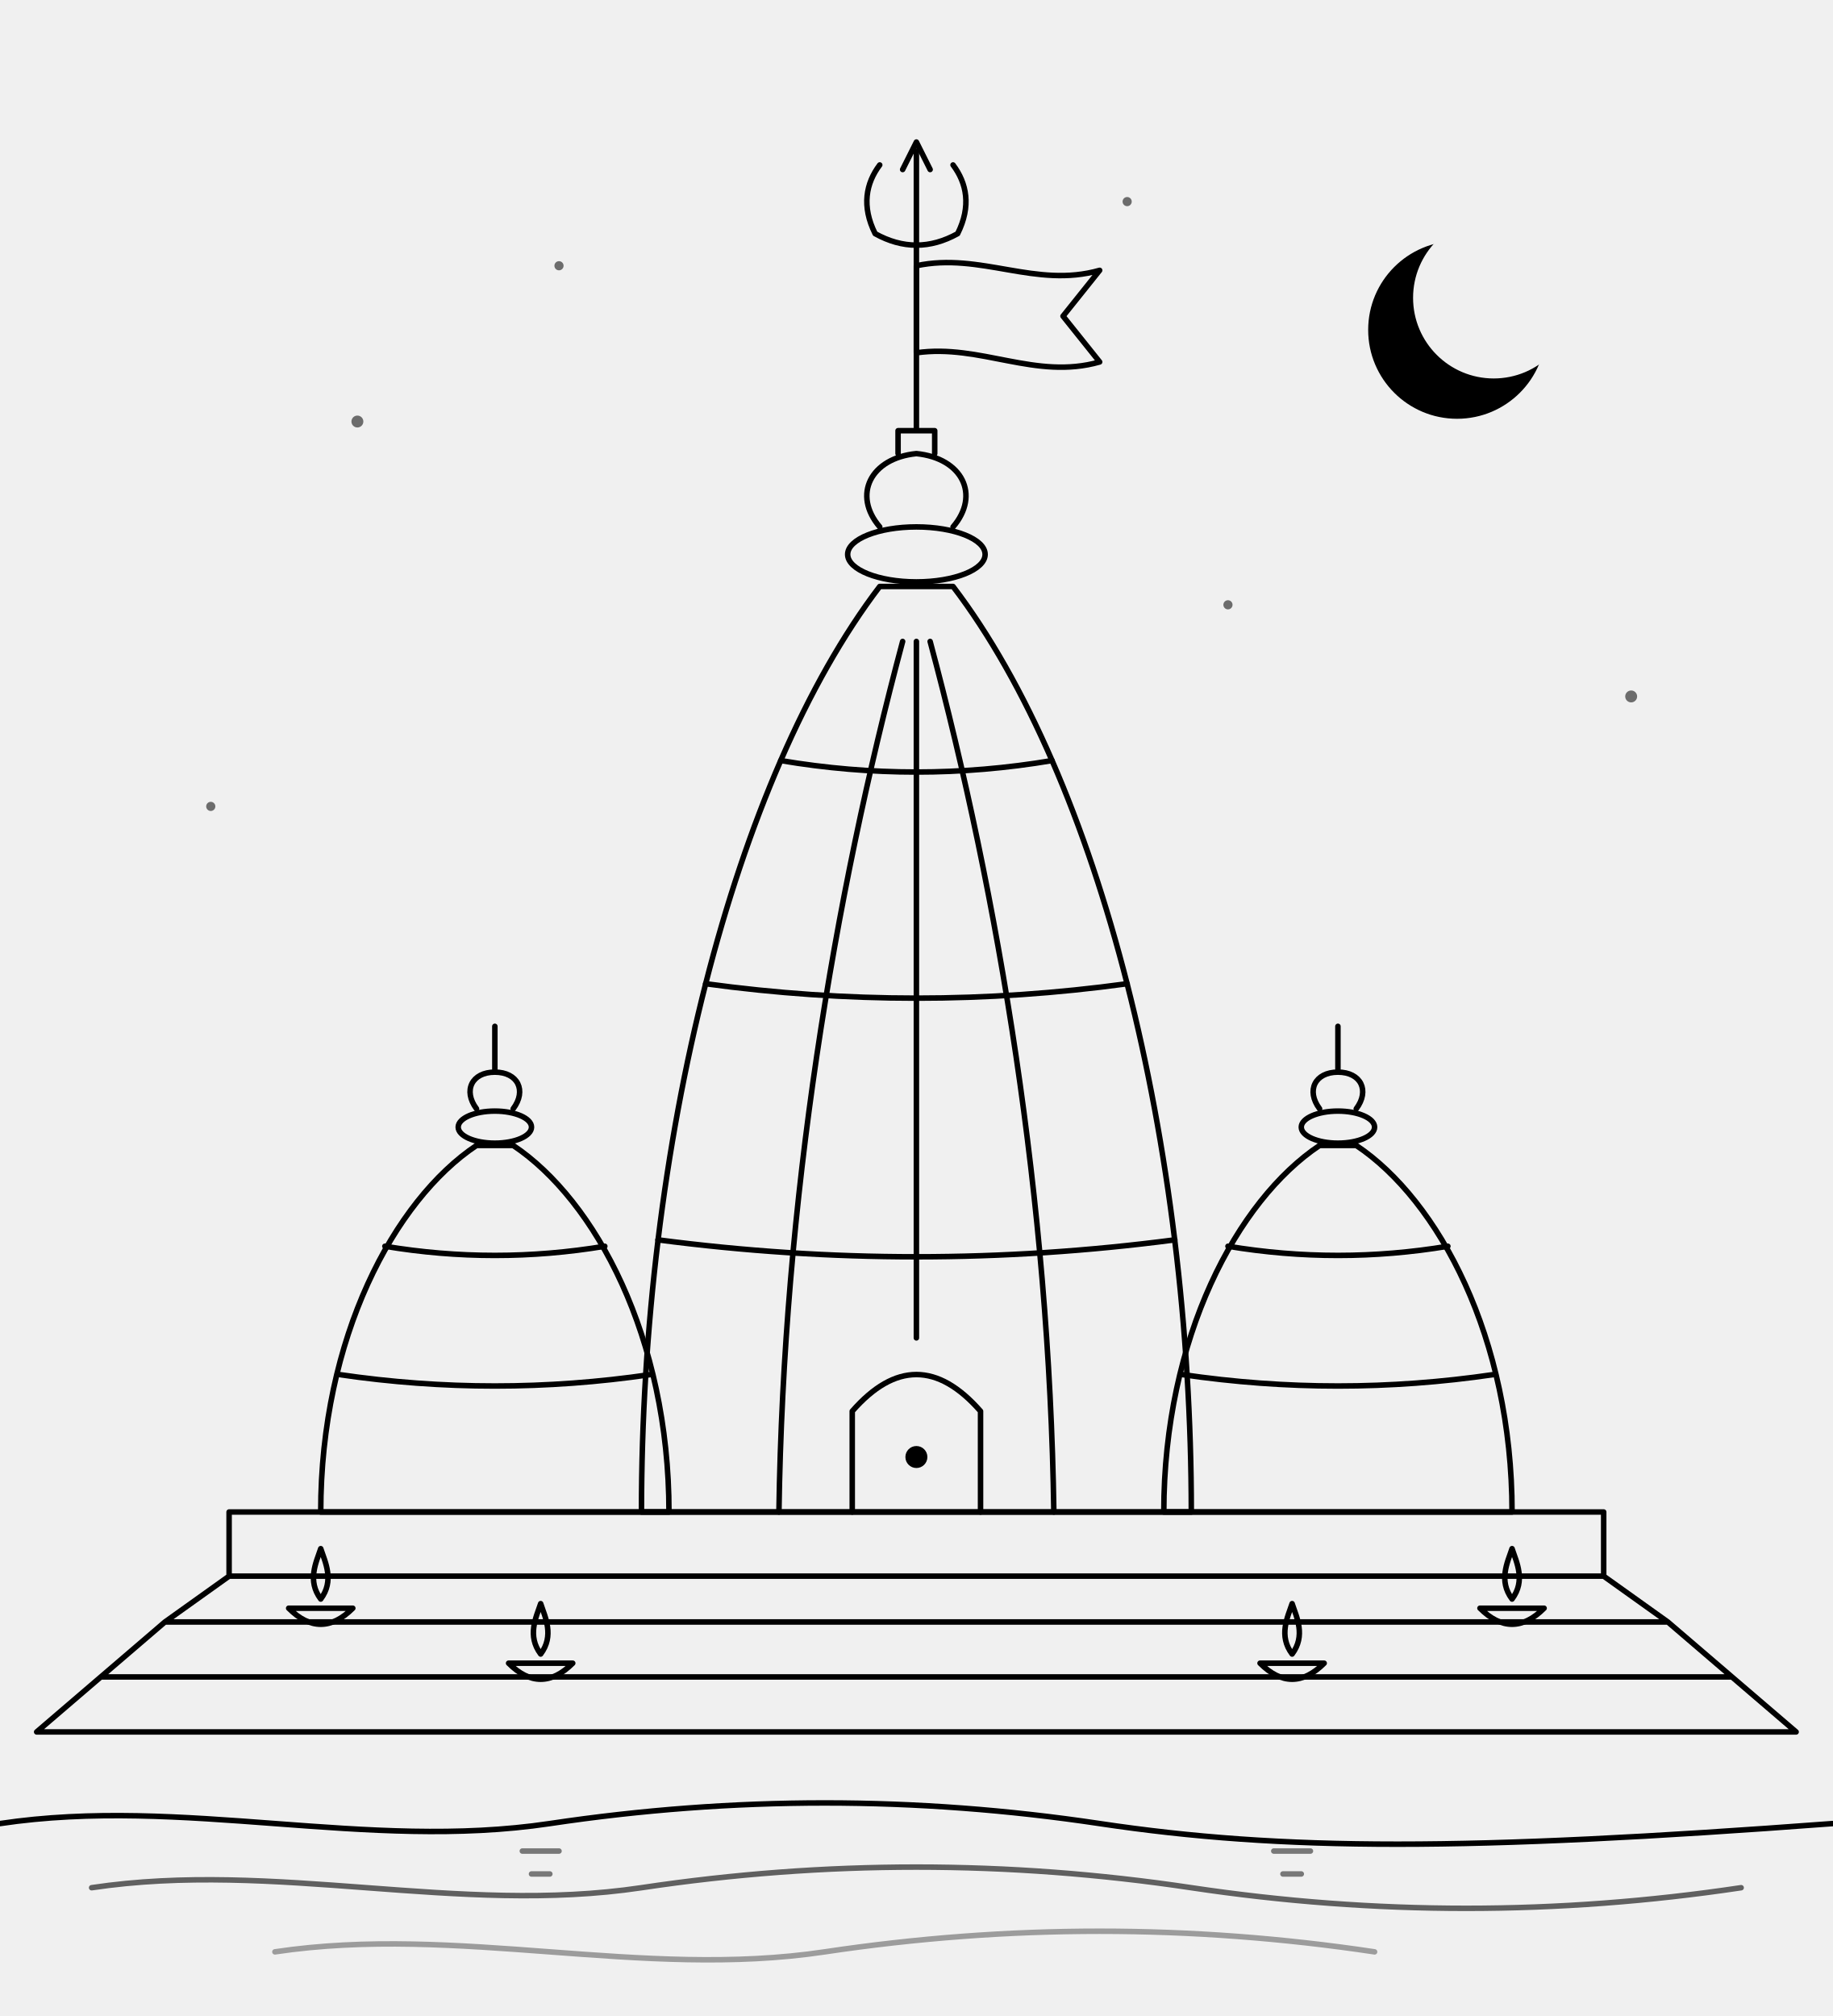
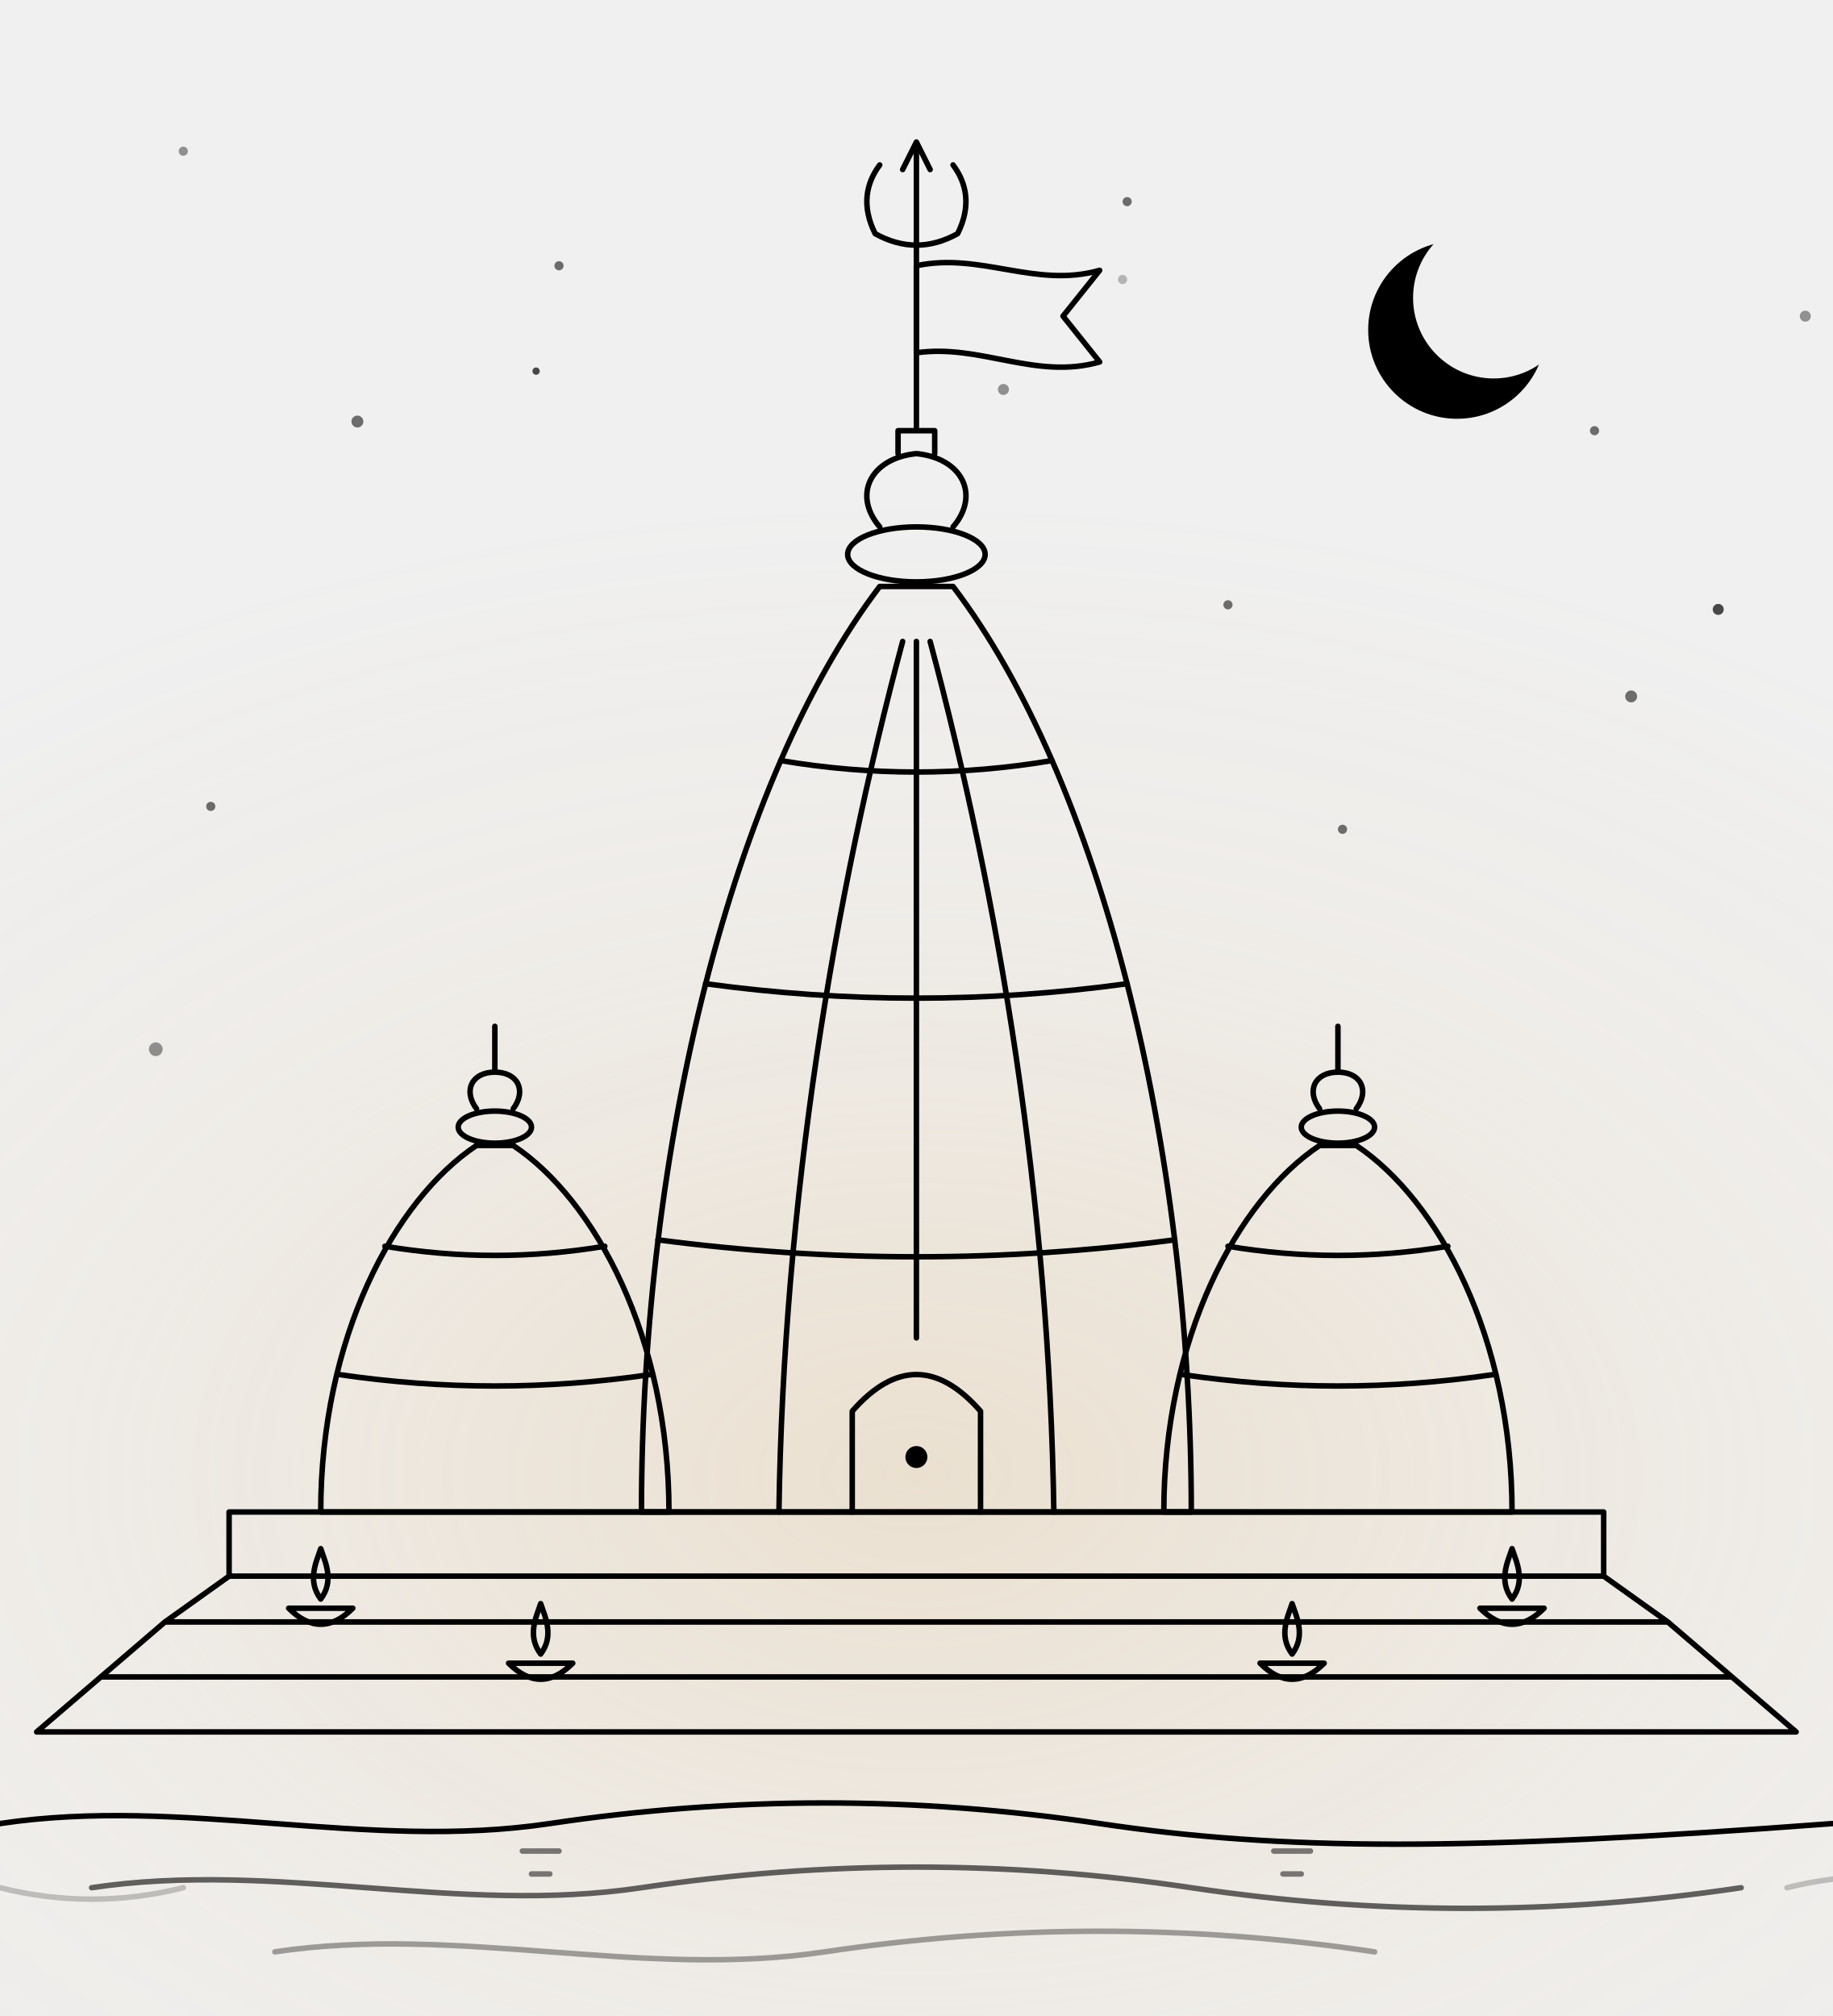
<svg xmlns="http://www.w3.org/2000/svg" viewBox="0 0 400 440" role="img" aria-label="Line illustration of the Mahakaleshwar temple shikhara above the Kshipra ghats at dusk" fill="none" stroke="currentColor" stroke-width="1.2" stroke-linecap="round" stroke-linejoin="round">
+   <defs>
+     <radialGradient id="mk-glow" cx="50%" cy="55%" r="50%">
+       <stop offset="0" stop-color="#d9a961" stop-opacity=".22" />
+       <stop offset=".55" stop-color="#d9a961" stop-opacity=".06" />
+       <stop offset="1" stop-color="#d9a961" stop-opacity="0" />
+     </radialGradient>
+   </defs>
+   <ellipse cx="200" cy="300" rx="330" ry="210" fill="url(#mk-glow)" stroke="none" />
  <defs>
    <mask id="mk-moon">
      <circle cx="318" cy="72" r="20" fill="#fff" />
      <circle cx="326" cy="65" r="17" fill="#000" />
    </mask>
  </defs>
  <circle cx="318" cy="72" r="20" fill="currentColor" stroke="none" mask="url(#mk-moon)" />
  <g fill="currentColor" stroke="none" opacity=".55">
    <circle cx="78" cy="92" r="1.3" />
    <circle cx="122" cy="58" r="1" />
    <circle cx="268" cy="132" r="1" />
    <circle cx="356" cy="152" r="1.3" />
    <circle cx="46" cy="176" r="1" />
    <circle cx="246" cy="44" r="1" />
  </g>
  <path class="d mk-solid" pathLength="1" d="M70 330C70 292 86 262 104 250H112C130 262 146 292 146 330Z" />
  <path class="d" pathLength="1" d="M74 300Q108 305 142 300M84 272Q108 276 132 272" />
  <ellipse class="d" pathLength="1" cx="108" cy="246" rx="8" ry="3.5" />
  <path class="d" pathLength="1" d="M104 242C101 238 103 234 108 234C113 234 115 238 112 242M108 234V224" />
  <path class="d mk-solid" pathLength="1" d="M330 330C330 292 314 262 296 250H288C270 262 254 292 254 330Z" />
  <path class="d" pathLength="1" d="M326 300Q292 305 258 300M316 272Q292 276 268 272" />
  <ellipse class="d" pathLength="1" cx="292" cy="246" rx="8" ry="3.5" />
  <path class="d" pathLength="1" d="M296 242C299 238 297 234 292 234C287 234 285 238 288 242M292 234V224" />
  <path class="d mk-solid" pathLength="1" d="M140 330C140 250 160 170 192 128H208C240 170 260 250 260 330Z" />
  <path class="d" pathLength="1" d="M143.6 270.6Q200 278 256.4 270.6M154 214.7Q200 221 246 214.7M170.4 166Q200 171 229.6 166" />
  <path class="d" pathLength="1" d="M170 330C171 262 182 196 197 140M230 330C229 262 218 196 203 140M200 140V292" />
  <ellipse class="d" pathLength="1" cx="200" cy="121" rx="15" ry="6" />
  <path class="d" pathLength="1" d="M192 115C186 108 190 100 200 99C210 100 214 108 208 115M196 99V94H204V99M200 94V33" />
  <path class="d" pathLength="1" d="M191 51Q200 56 209 51M191 51C188 45 189 40 192 36M209 51C212 45 211 40 208 36M197 37L200 31L203 37" />
  <path class="mk-flag" d="M200 58C214 55 226 63 240 59L232 69L240 79C226 83 214 75 200 77Z" />
  <path class="d" pathLength="1" d="M186 330V308Q200 292 214 308V330" />
  <circle cx="200" cy="318" r="2.4" fill="currentColor" stroke="none" />
  <path class="d" pathLength="1" d="M50 330H350V344H50ZM50 344L36 354L22 366L8 378M350 344L364 354L378 366L392 378M36 354H364M22 366H378M8 378H392" />
  <g class="mk-diyas">
    <g transform="translate(70 351)">
      <path d="M-7 0Q0 7 7 0Z" />
      <path class="mk-flame" d="M0-2C-3-6-1-10 0-13C1-10 3-6 0-2Z" />
    </g>
    <g transform="translate(330 351)">
      <path d="M-7 0Q0 7 7 0Z" />
      <path class="mk-flame" d="M0-2C-3-6-1-10 0-13C1-10 3-6 0-2Z" />
    </g>
    <g transform="translate(118 363)">
      <path d="M-7 0Q0 7 7 0Z" />
      <path class="mk-flame" d="M0-2C-3-6-1-10 0-13C1-10 3-6 0-2Z" />
    </g>
    <g transform="translate(282 363)">
      <path d="M-7 0Q0 7 7 0Z" />
      <path class="mk-flame" d="M0-2C-3-6-1-10 0-13C1-10 3-6 0-2Z" />
    </g>
  </g>
+   <g class="mk-horizon" opacity=".35">
+     <path d="M-1400 398Q-1380.0 392 -1360 398Q-1340.0 404 -1320 398Q-1300.0 392 -1280 398Q-1260.0 404 -1240 398Q-1220.0 392 -1200 398Q-1180.0 404 -1160 398Q-1140.0 392 -1120 398Q-1100.0 404 -1080 398Q-1060.0 392 -1040 398Q-1020.0 404 -1000 398Q-980.0 392 -960 398Q-940.0 404 -920 398Q-900.0 392 -880 398Q-860.0 404 -840 398Q-820.0 392 -800 398Q-780.0 404 -760 398Q-740.0 392 -720 398Q-700.0 404 -680 398Q-660.0 392 -640 398Q-620.0 404 -600 398Q-580.0 392 -560 398Q-540.0 404 -520 398Q-500.0 392 -480 398Q-460.0 404 -440 398Q-420.0 392 -400 398Q-380.0 404 -360 398Q-340.0 392 -320 398Q-300.0 404 -280 398Q-260.0 392 -240 398Q-220.0 404 -200 398Q-180.0 392 -160 398Q-140.0 404 -120 398Q-100.0 392 -80 398Q-60.0 404 -40 398Q-20.0 392 0 398" />
+     <path d="M410 398Q430.0 392 450 398Q470.0 404 490 398Q510.0 392 530 398Q550.0 404 570 398Q590.0 392 610 398Q630.0 404 650 398Q670.0 392 690 398Q710.0 404 730 398Q750.0 392 770 398Q790.0 404 810 398Q830.0 392 850 398Q870.0 404 890 398Q910.0 392 930 398Q950.0 404 970 398Q990.0 392 1010 398Q1030.0 404 1050 398Q1070.0 392 1090 398Q1110.0 404 1130 398Q1150.0 392 1170 398Q1190.0 404 1210 398Q1230.0 392 1250 398Q1270.0 404 1290 398Q1310.0 392 1330 398Q1350.0 404 1370 398Q1390.0 392 1410 398Q1430.0 404 1450 398Q1470.0 392 1490 398Q1510.0 404 1530 398Q1550.0 392 1570 398Q1590.0 404 1610 398Q1630.0 392 1650 398Q1670.0 404 1690 398Q1710.0 392 1730 398Q1750.0 404 1770 398Q1790.0 392 1810 398" />
+     <path opacity=".6" d="M-1400 412Q-1380.0 407 -1360 412Q-1340.0 417 -1320 412Q-1300.0 407 -1280 412Q-1260.0 417 -1240 412Q-1220.0 407 -1200 412Q-1180.0 417 -1160 412Q-1140.0 407 -1120 412Q-1100.0 417 -1080 412Q-1060.0 407 -1040 412Q-1020.0 417 -1000 412Q-980.0 407 -960 412Q-940.0 417 -920 412Q-900.0 407 -880 412Q-860.0 417 -840 412Q-820.0 407 -800 412Q-780.0 417 -760 412Q-740.0 407 -720 412Q-700.0 417 -680 412Q-660.0 407 -640 412Q-620.0 417 -600 412Q-580.0 407 -560 412Q-540.0 417 -520 412Q-500.0 407 -480 412Q-460.0 417 -440 412Q-420.0 407 -400 412Q-380.0 417 -360 412Q-340.0 407 -320 412Q-300.0 417 -280 412Q-260.0 407 -240 412Q-220.0 417 -200 412Q-180.0 407 -160 412Q-140.0 417 -120 412Q-100.0 407 -80 412Q-60.0 417 -40 412Q-20.0 407 0 412Q20.0 417 40 412" />
+     <path opacity=".6" d="M390 412Q410.0 407 430 412Q450.0 417 470 412Q490.0 407 510 412Q530.0 417 550 412Q570.0 407 590 412Q610.0 417 630 412Q650.0 407 670 412Q690.0 417 710 412Q730.0 407 750 412Q770.0 417 790 412Q810.0 407 830 412Q850.0 417 870 412Q890.0 407 910 412Q930.0 417 950 412Q970.0 407 990 412Q1010.0 417 1030 412Q1050.0 407 1070 412Q1090.0 417 1110 412Q1130.0 407 1150 412Q1170.0 417 1190 412Q1210.0 407 1230 412Q1250.0 417 1270 412Q1290.0 407 1310 412Q1330.0 417 1350 412Q1370.0 407 1390 412Q1410.0 417 1430 412Q1450.0 407 1470 412Q1490.0 417 1510 412Q1530.0 407 1550 412Q1570.0 417 1590 412Q1610.0 407 1630 412Q1650.0 417 1670 412Q1690.0 407 1710 412Q1730.0 417 1750 412Q1770.0 407 1790 412Q1810.0 417 1830 412" />
+   </g>
+   <g class="mk-stars" fill="currentColor" stroke="none">
+     <circle cx="-37" cy="-43" r="1.5" opacity="0.25" />
+     <circle cx="-552" cy="154" r="0.8" opacity="0.55" />
+     <circle cx="493" cy="-91" r="1" opacity="0.25" />
+     <circle cx="-524" cy="102" r="1.5" opacity="0.25" />
+     <circle cx="-208" cy="-74" r="1.5" opacity="0.25" />
+     <circle cx="993" cy="169" r="0.8" opacity="0.4" />
+     <circle cx="591" cy="201" r="0.8" opacity="0.7" />
+     <circle cx="-599" cy="-7" r="0.8" opacity="0.4" />
+     <circle cx="-107" cy="94" r="1" opacity="0.25" />
+     <circle cx="469" cy="37" r="1" opacity="0.25" />
+     <circle cx="491" cy="172" r="1" opacity="0.55" />
+     <circle cx="-501" cy="160" r="0.8" opacity="0.25" />
+     <circle cx="567" cy="-15" r="1.5" opacity="0.7" />
+     <circle cx="891" cy="40" r="1.5" opacity="0.7" />
+     <circle cx="40" cy="33" r="1" opacity="0.4" />
+     <circle cx="731" cy="4" r="0.8" opacity="0.55" />
+     <circle cx="375" cy="133" r="1.2" opacity="0.7" />
+     <circle cx="-111" cy="191" r="0.8" opacity="0.25" />
+     <circle cx="348" cy="94" r="1" opacity="0.55" />
+     <circle cx="-389" cy="130" r="1.5" opacity="0.25" />
+     <circle cx="668" cy="-81" r="1.2" opacity="0.55" />
+     <circle cx="723" cy="59" r="1.5" opacity="0.7" />
+     <circle cx="-560" cy="-73" r="1.2" opacity="0.7" />
+     <circle cx="727" cy="220" r="0.8" opacity="0.25" />
+     <circle cx="797" cy="38" r="1.5" opacity="0.55" />
+     <circle cx="767" cy="77" r="1.2" opacity="0.25" />
+     <circle cx="245" cy="61" r="1" opacity="0.25" />
+     <circle cx="311" cy="-90" r="1" opacity="0.55" />
+     <circle cx="-436" cy="6" r="1.5" opacity="0.7" />
+     <circle cx="1084" cy="134" r="0.8" opacity="0.4" />
+     <circle cx="219" cy="85" r="1.2" opacity="0.4" />
+     <circle cx="977" cy="100" r="1.2" opacity="0.7" />
+     <circle cx="34" cy="229" r="1.5" opacity="0.4" />
+     <circle cx="-391" cy="-78" r="1" opacity="0.4" />
+     <circle cx="-225" cy="217" r="1" opacity="0.25" />
+     <circle cx="293" cy="181" r="1" opacity="0.55" />
+     <circle cx="-123" cy="-118" r="1" opacity="0.7" />
+     <circle cx="394" cy="69" r="1.2" opacity="0.4" />
+     <circle cx="714" cy="143" r="0.8" opacity="0.7" />
+     <circle cx="1083" cy="228" r="1.5" opacity="0.7" />
+     <circle cx="117" cy="81" r="0.8" opacity="0.7" />
+     <circle cx="599" cy="85" r="0.8" opacity="0.4" />
+   </g>
  <path class="d" pathLength="1" d="M0 398C40 392 80 404 120 398S200 392 240 398S320 404 400 398" />
  <path class="d" pathLength="1" opacity=".6" d="M20 412C60 406 100 418 140 412S220 406 260 412S340 418 380 412" />
  <path class="d" pathLength="1" opacity=".35" d="M60 426C100 420 140 432 180 426S260 420 300 426" />
  <path opacity=".5" d="M114 404H122M116 409H120M278 404H286M280 409H284" />
</svg>
